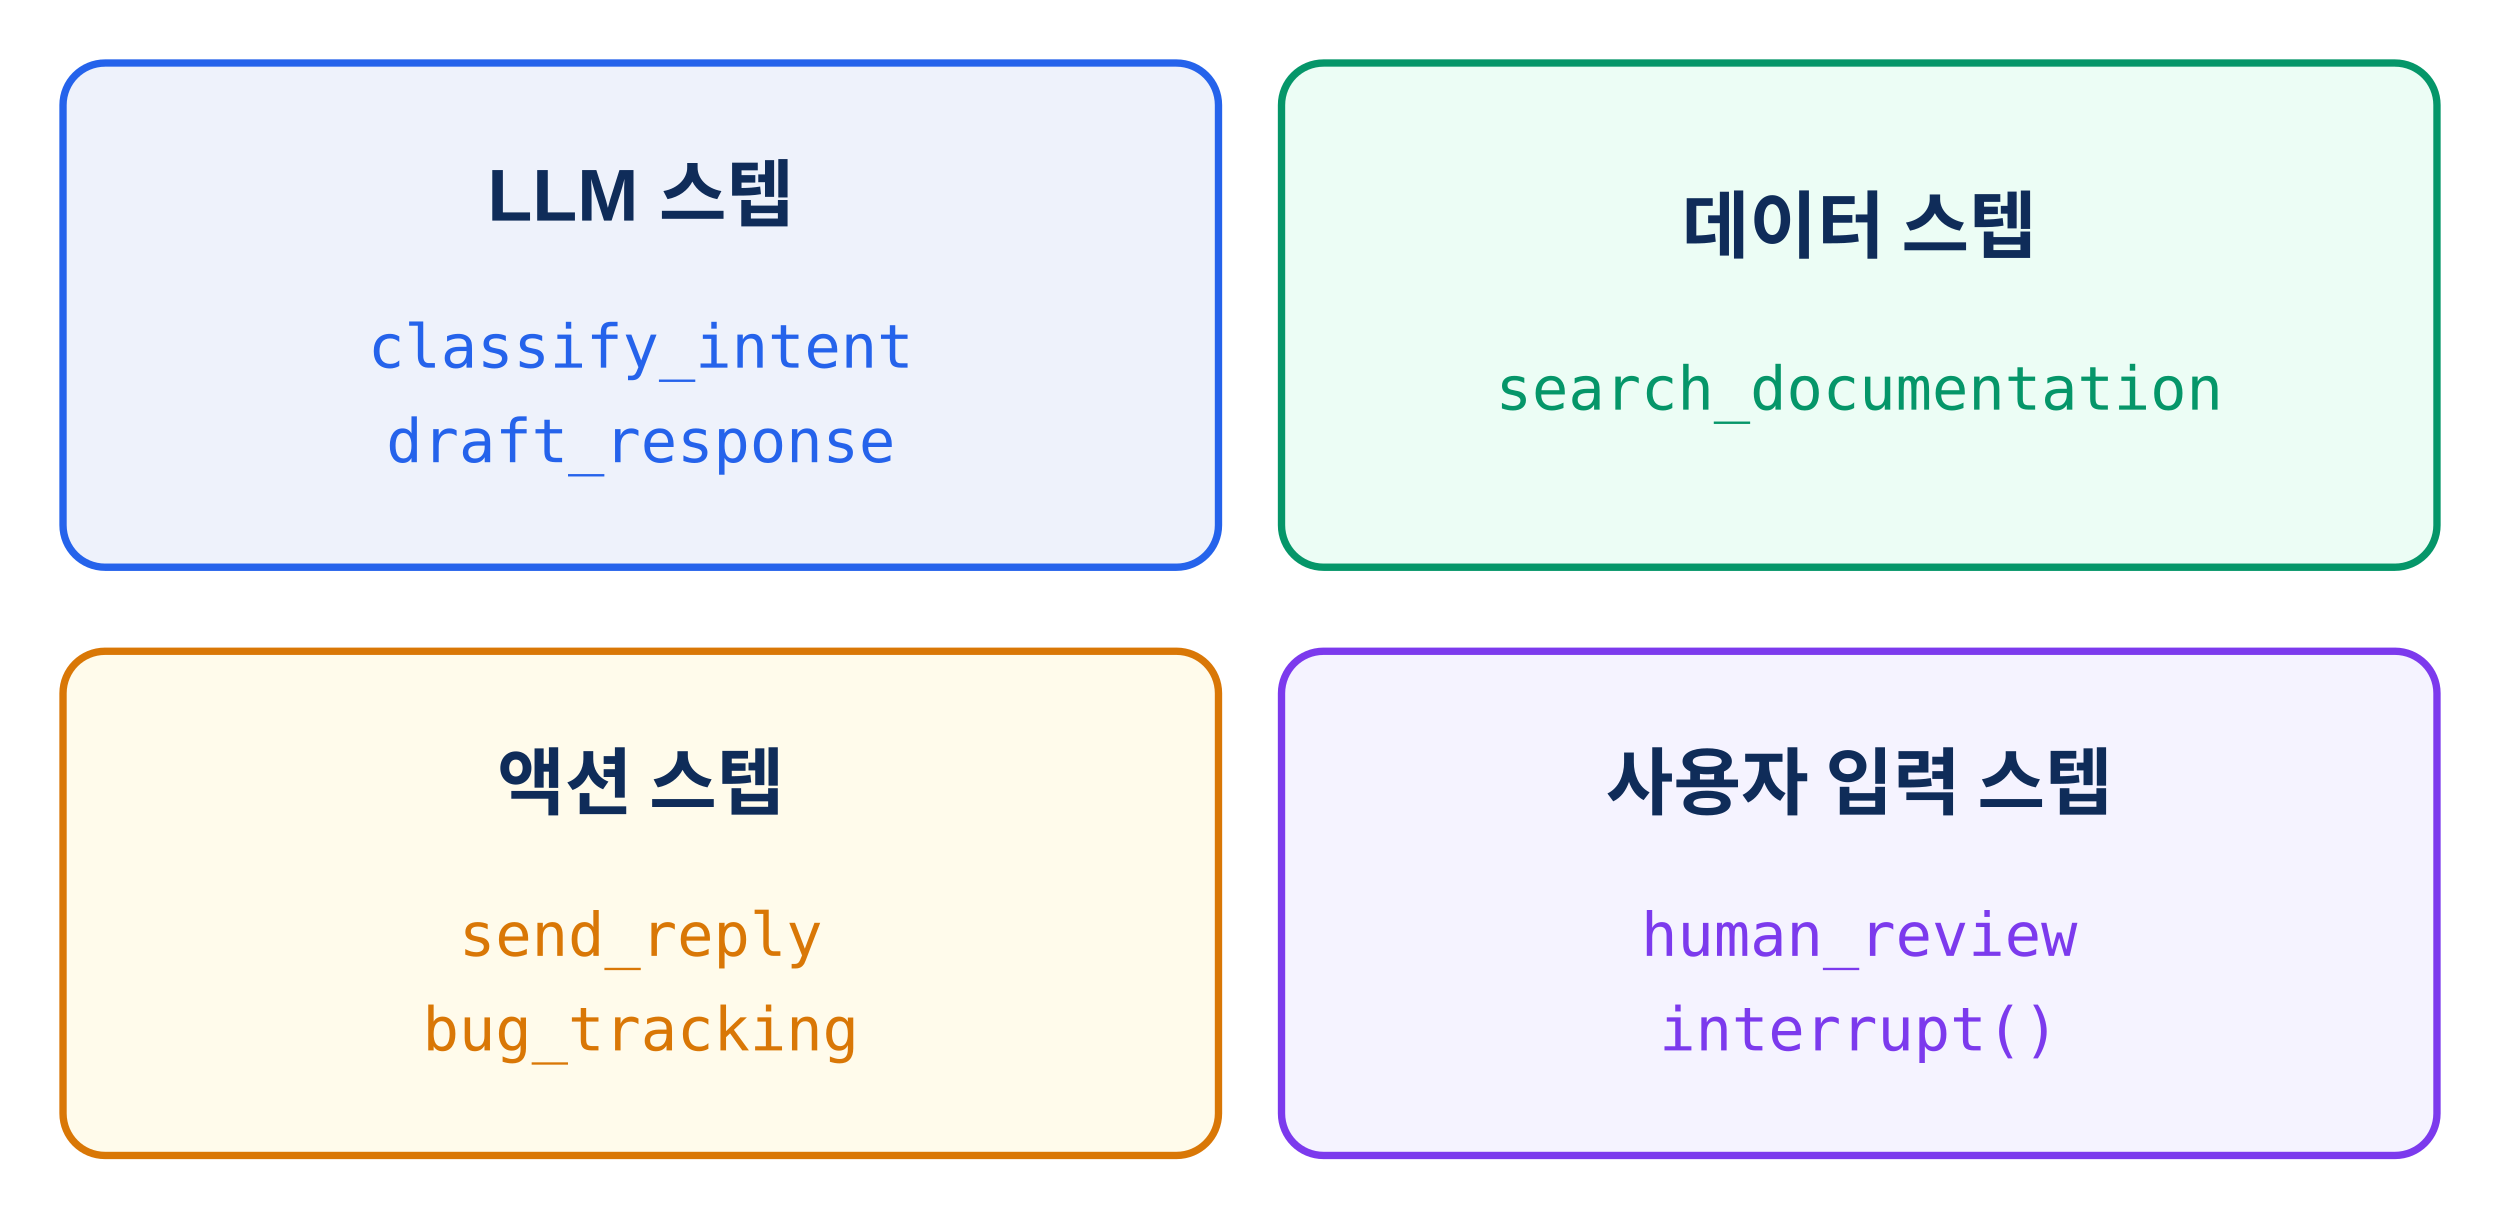
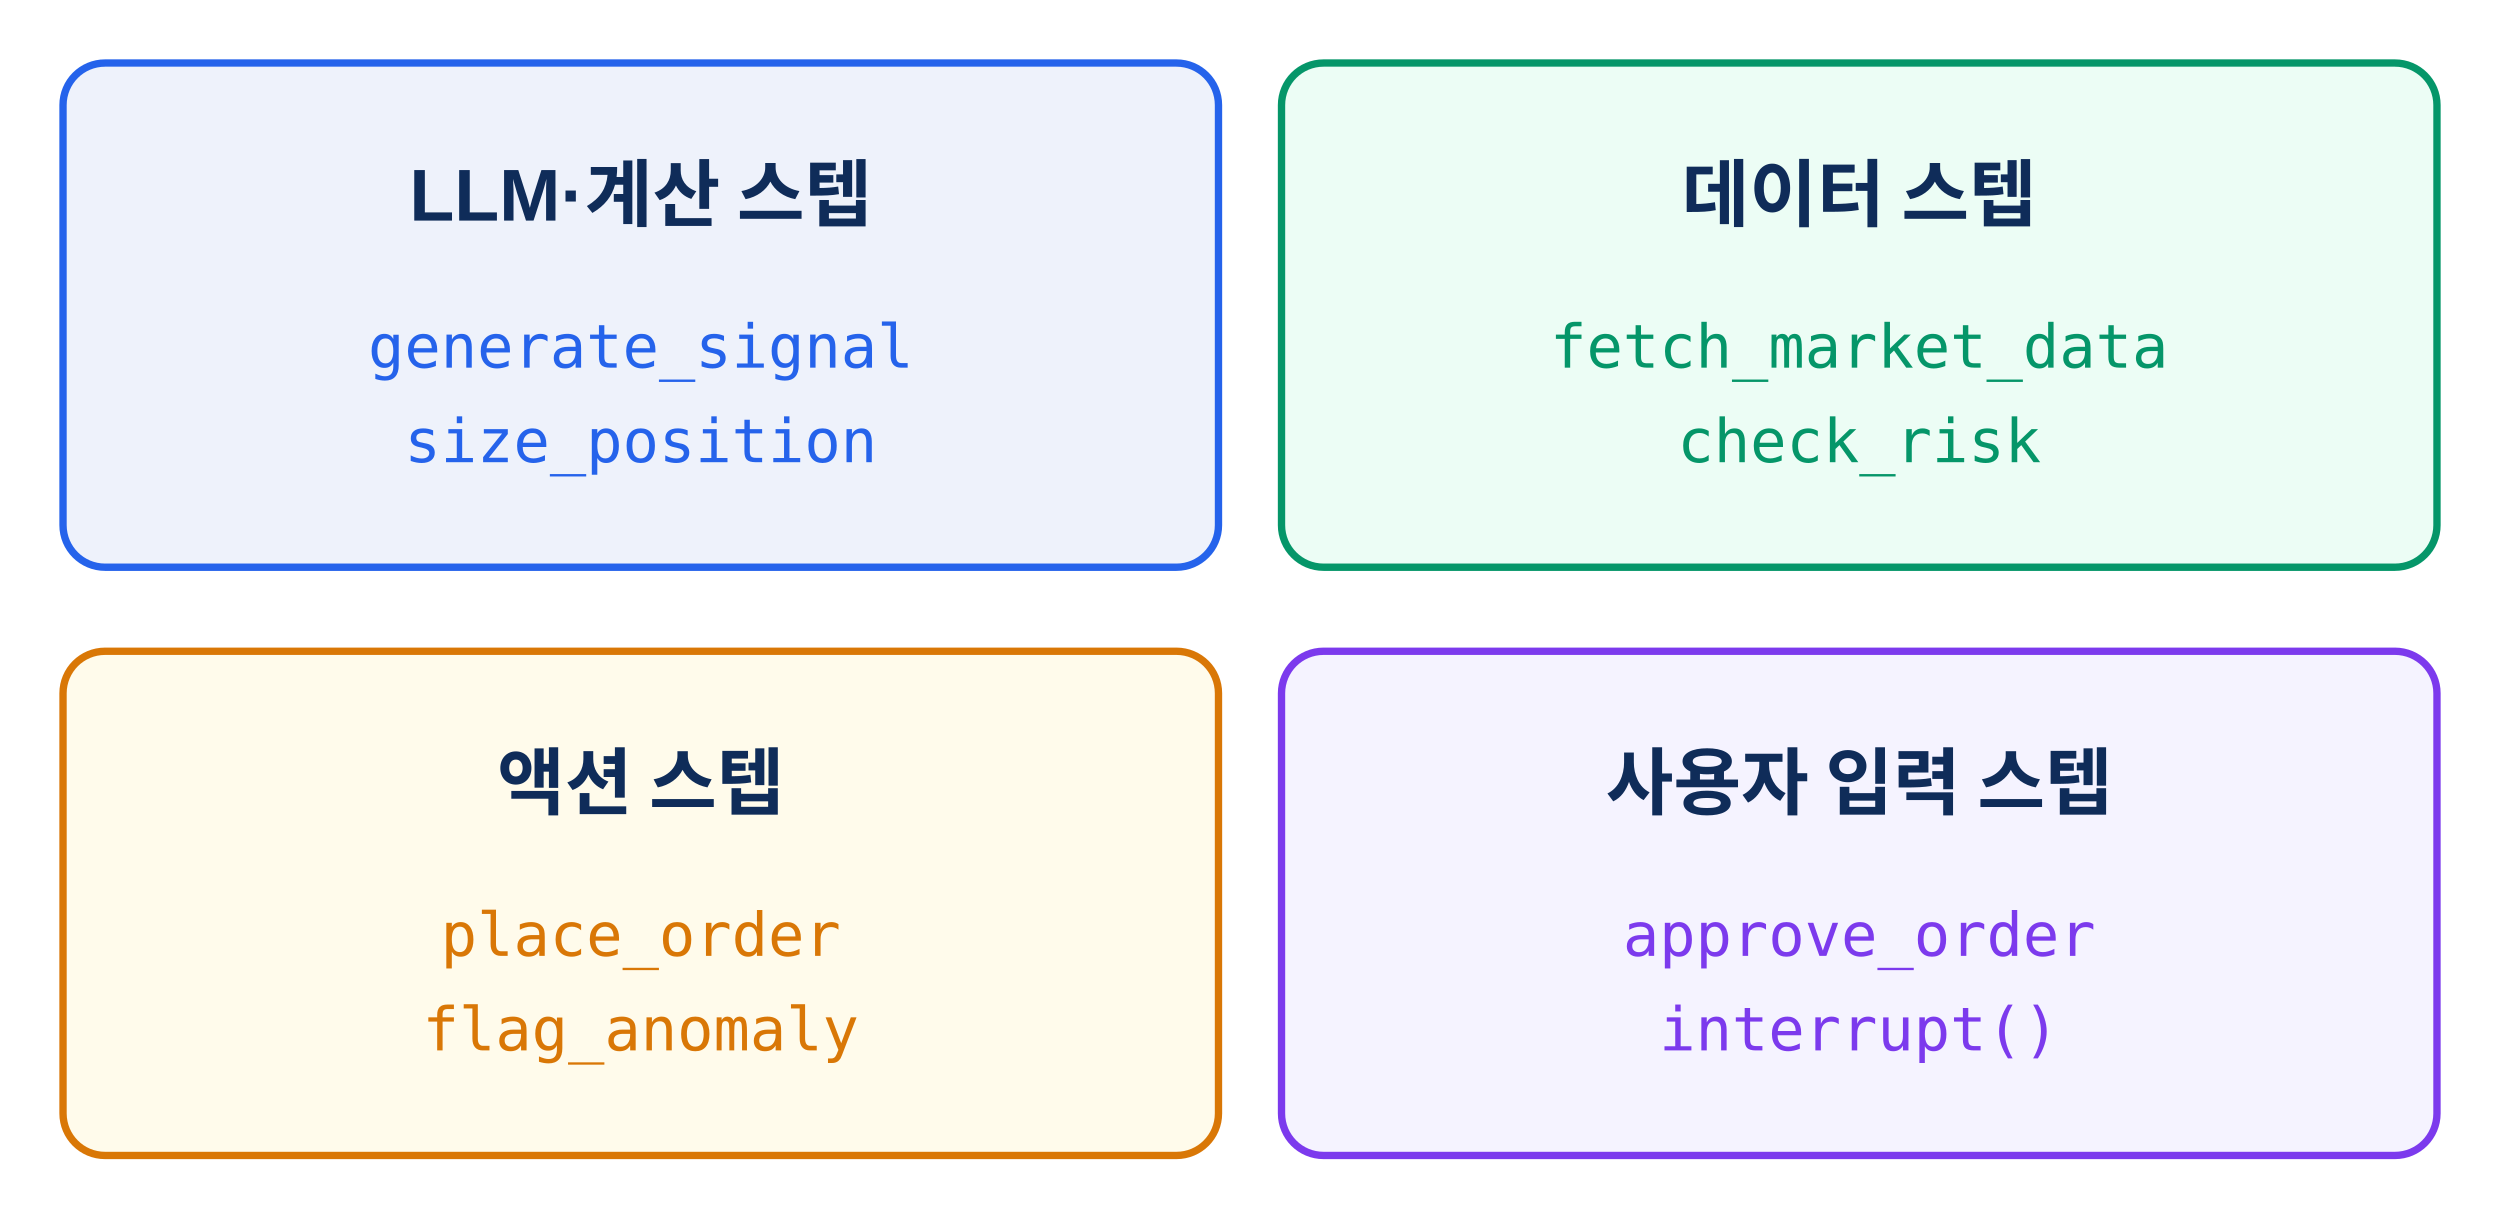
<svg xmlns="http://www.w3.org/2000/svg" viewBox="2 2 476 232" font-family="'Helvetica Neue',Arial,'Apple SD Gothic Neo','Malgun Gothic',sans-serif">
  <rect x="14" y="14" width="220" height="96" rx="8" fill="#EEF2FB" stroke="#2563EB" stroke-width="1.4" />
-   <text x="124" y="44" text-anchor="middle" font-size="14" font-weight="700" fill="#0F2C59">LLM 스텝</text>
-   <text x="124" y="72" text-anchor="middle" font-size="11.5" fill="#2563EB" font-family="'SF Mono',Menlo,Consolas,monospace">classify_intent</text>
-   <text x="124" y="90" text-anchor="middle" font-size="11.5" fill="#2563EB" font-family="'SF Mono',Menlo,Consolas,monospace">draft_response</text>
+   <text x="124" y="44" text-anchor="middle" font-size="14" font-weight="700" fill="#0F2C59">LLM·계산 스텝</text>
+   <text x="124" y="72" text-anchor="middle" font-size="11.5" fill="#2563EB" font-family="'SF Mono',Menlo,Consolas,monospace">generate_signal</text>
+   <text x="124" y="90" text-anchor="middle" font-size="11.5" fill="#2563EB" font-family="'SF Mono',Menlo,Consolas,monospace">size_position</text>
  <rect x="246" y="14" width="220" height="96" rx="8" fill="#ECFDF5" stroke="#059669" stroke-width="1.4" />
-   <text x="356" y="50" text-anchor="middle" font-size="14" font-weight="700" fill="#0F2C59">데이터 스텝</text>
-   <text x="356" y="80" text-anchor="middle" font-size="11.5" fill="#059669" font-family="'SF Mono',Menlo,Consolas,monospace">search_documentation</text>
+   <text x="356" y="44" text-anchor="middle" font-size="14" font-weight="700" fill="#0F2C59">데이터 스텝</text>
+   <text x="356" y="72" text-anchor="middle" font-size="11.5" fill="#059669" font-family="'SF Mono',Menlo,Consolas,monospace">fetch_market_data</text>
+   <text x="356" y="90" text-anchor="middle" font-size="11.5" fill="#059669" font-family="'SF Mono',Menlo,Consolas,monospace">check_risk</text>
  <rect x="14" y="126" width="220" height="96" rx="8" fill="#FFFBEB" stroke="#D97706" stroke-width="1.4" />
  <text x="124" y="156" text-anchor="middle" font-size="14" font-weight="700" fill="#0F2C59">액션 스텝</text>
-   <text x="124" y="184" text-anchor="middle" font-size="11.5" fill="#D97706" font-family="'SF Mono',Menlo,Consolas,monospace">send_reply</text>
-   <text x="124" y="202" text-anchor="middle" font-size="11.5" fill="#D97706" font-family="'SF Mono',Menlo,Consolas,monospace">bug_tracking</text>
+   <text x="124" y="184" text-anchor="middle" font-size="11.5" fill="#D97706" font-family="'SF Mono',Menlo,Consolas,monospace">place_order</text>
+   <text x="124" y="202" text-anchor="middle" font-size="11.5" fill="#D97706" font-family="'SF Mono',Menlo,Consolas,monospace">flag_anomaly</text>
  <rect x="246" y="126" width="220" height="96" rx="8" fill="#F5F3FF" stroke="#7C3AED" stroke-width="1.4" />
  <text x="356" y="156" text-anchor="middle" font-size="14" font-weight="700" fill="#0F2C59">사용자 입력 스텝</text>
-   <text x="356" y="184" text-anchor="middle" font-size="11.5" fill="#7C3AED" font-family="'SF Mono',Menlo,Consolas,monospace">human_review</text>
+   <text x="356" y="184" text-anchor="middle" font-size="11.5" fill="#7C3AED" font-family="'SF Mono',Menlo,Consolas,monospace">approve_order</text>
  <text x="356" y="202" text-anchor="middle" font-size="11.5" fill="#7C3AED" font-family="'SF Mono',Menlo,Consolas,monospace">interrupt()</text>
</svg>
